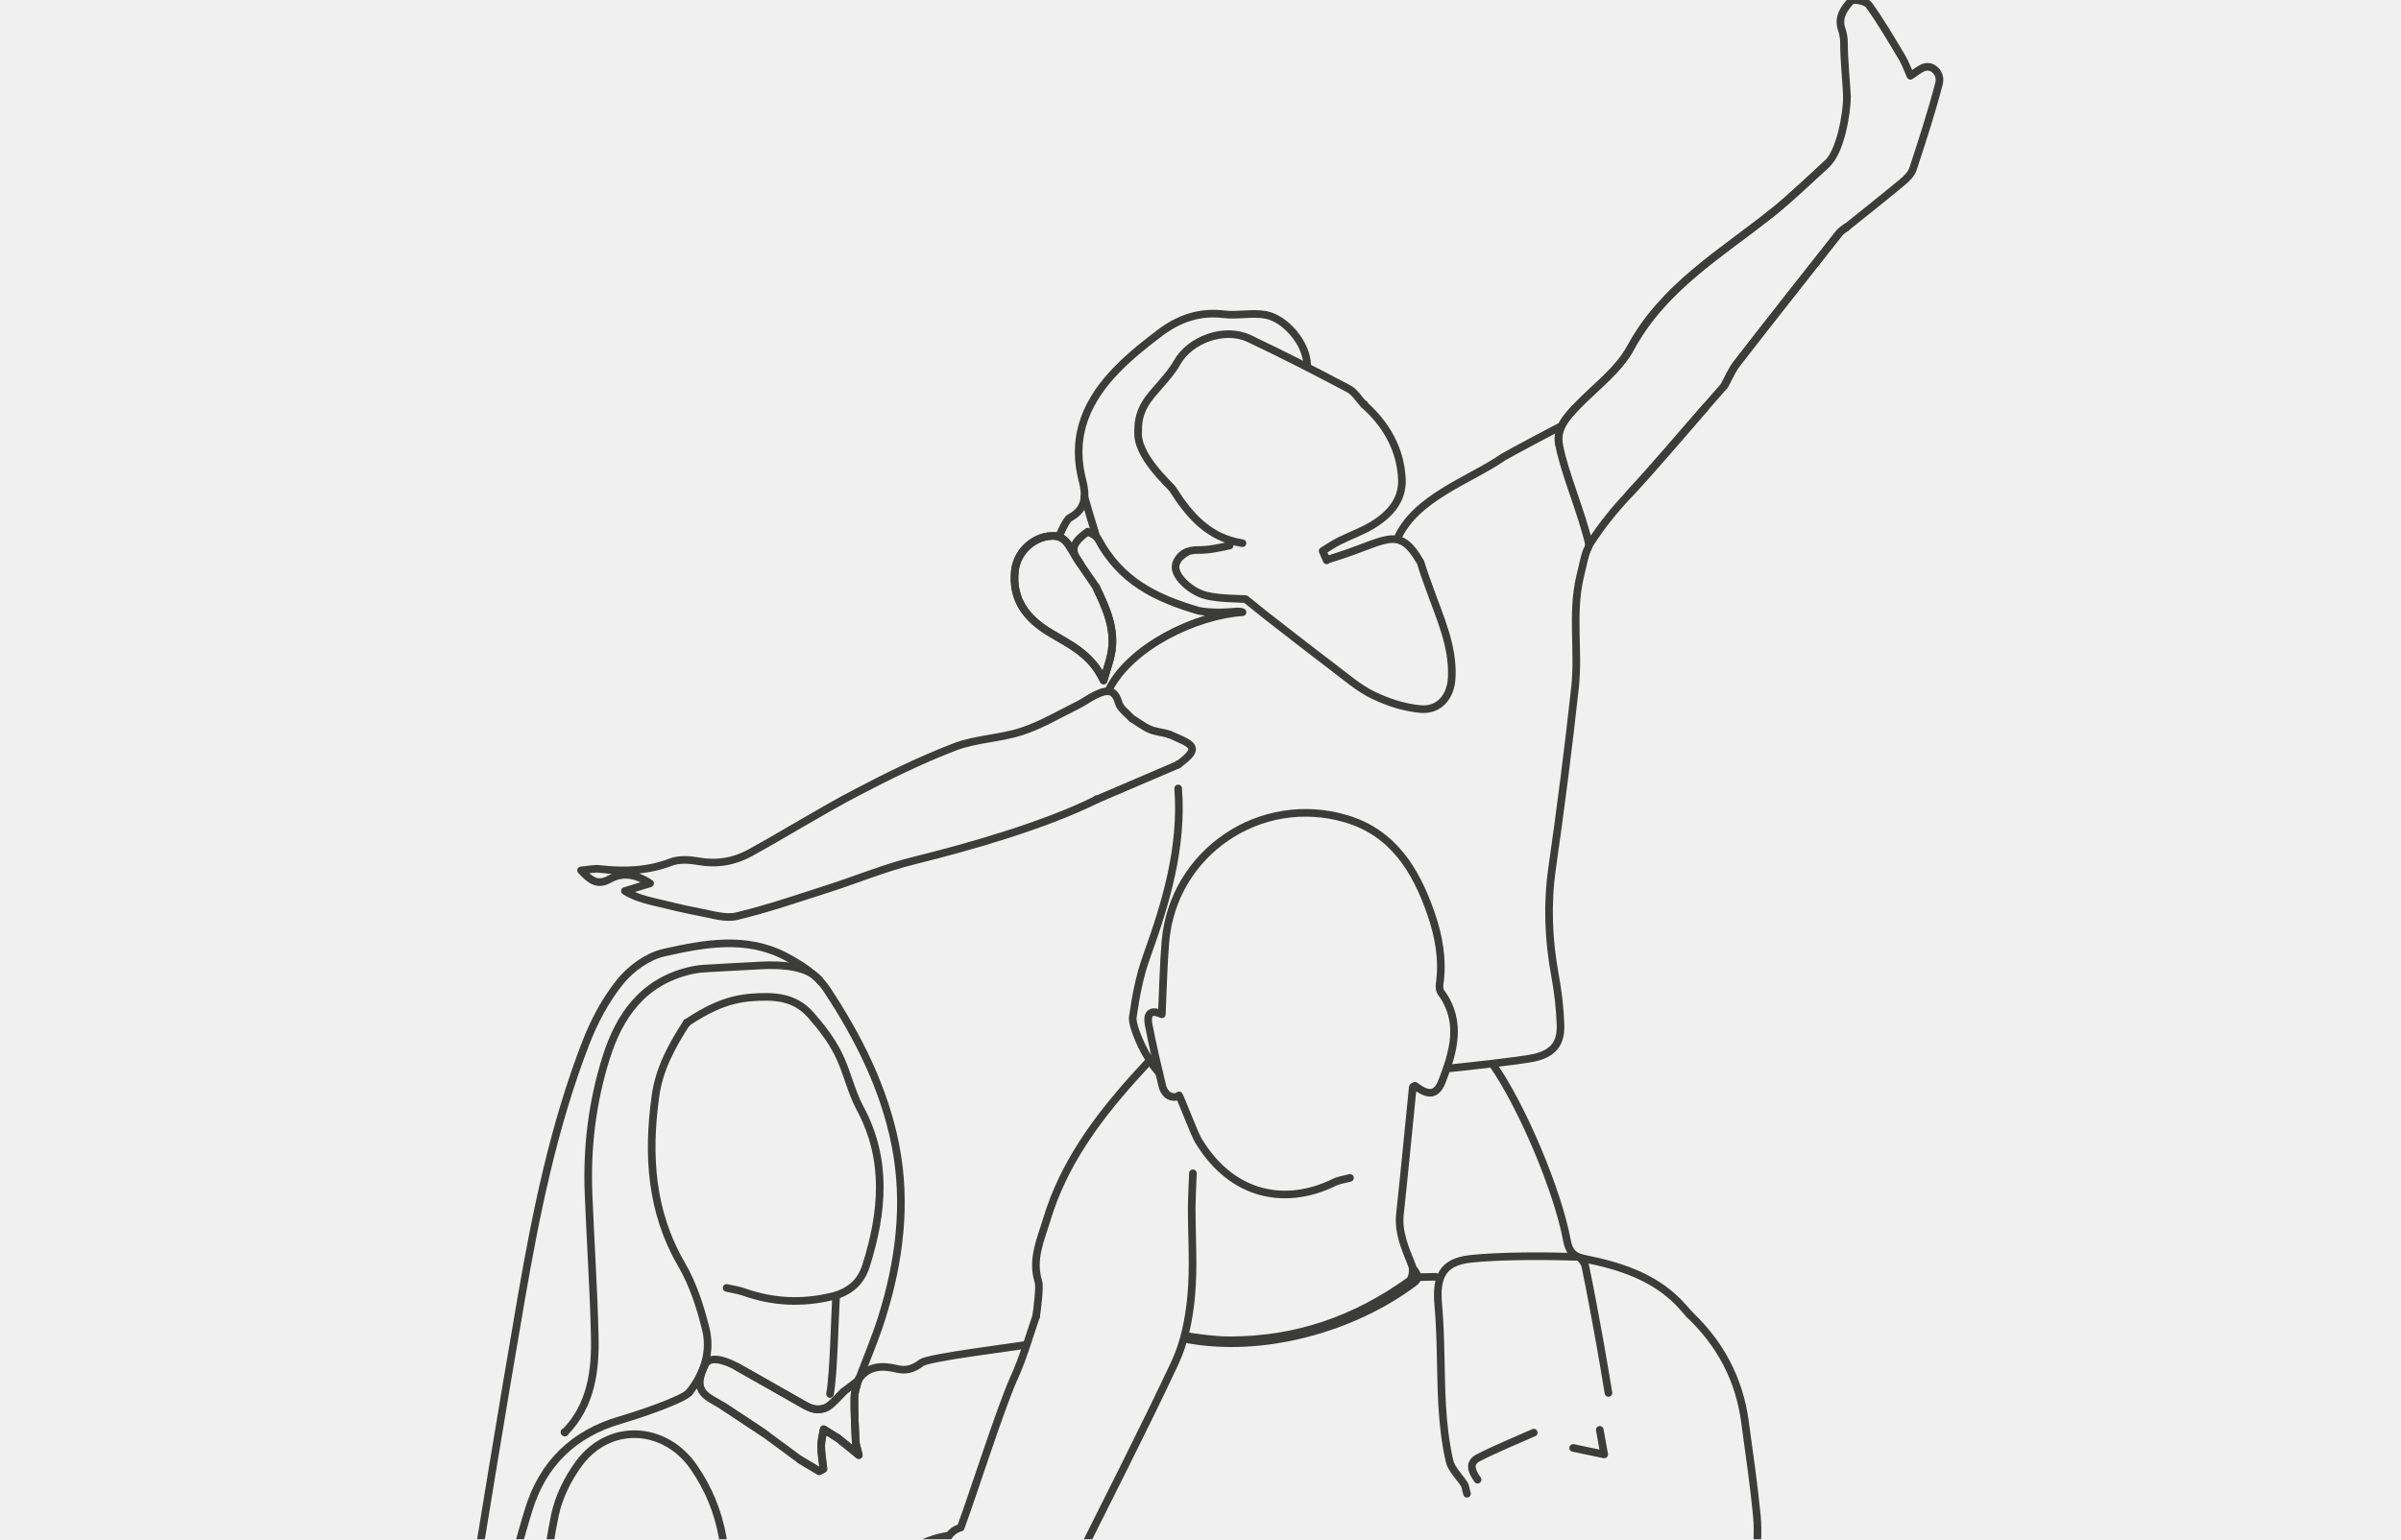
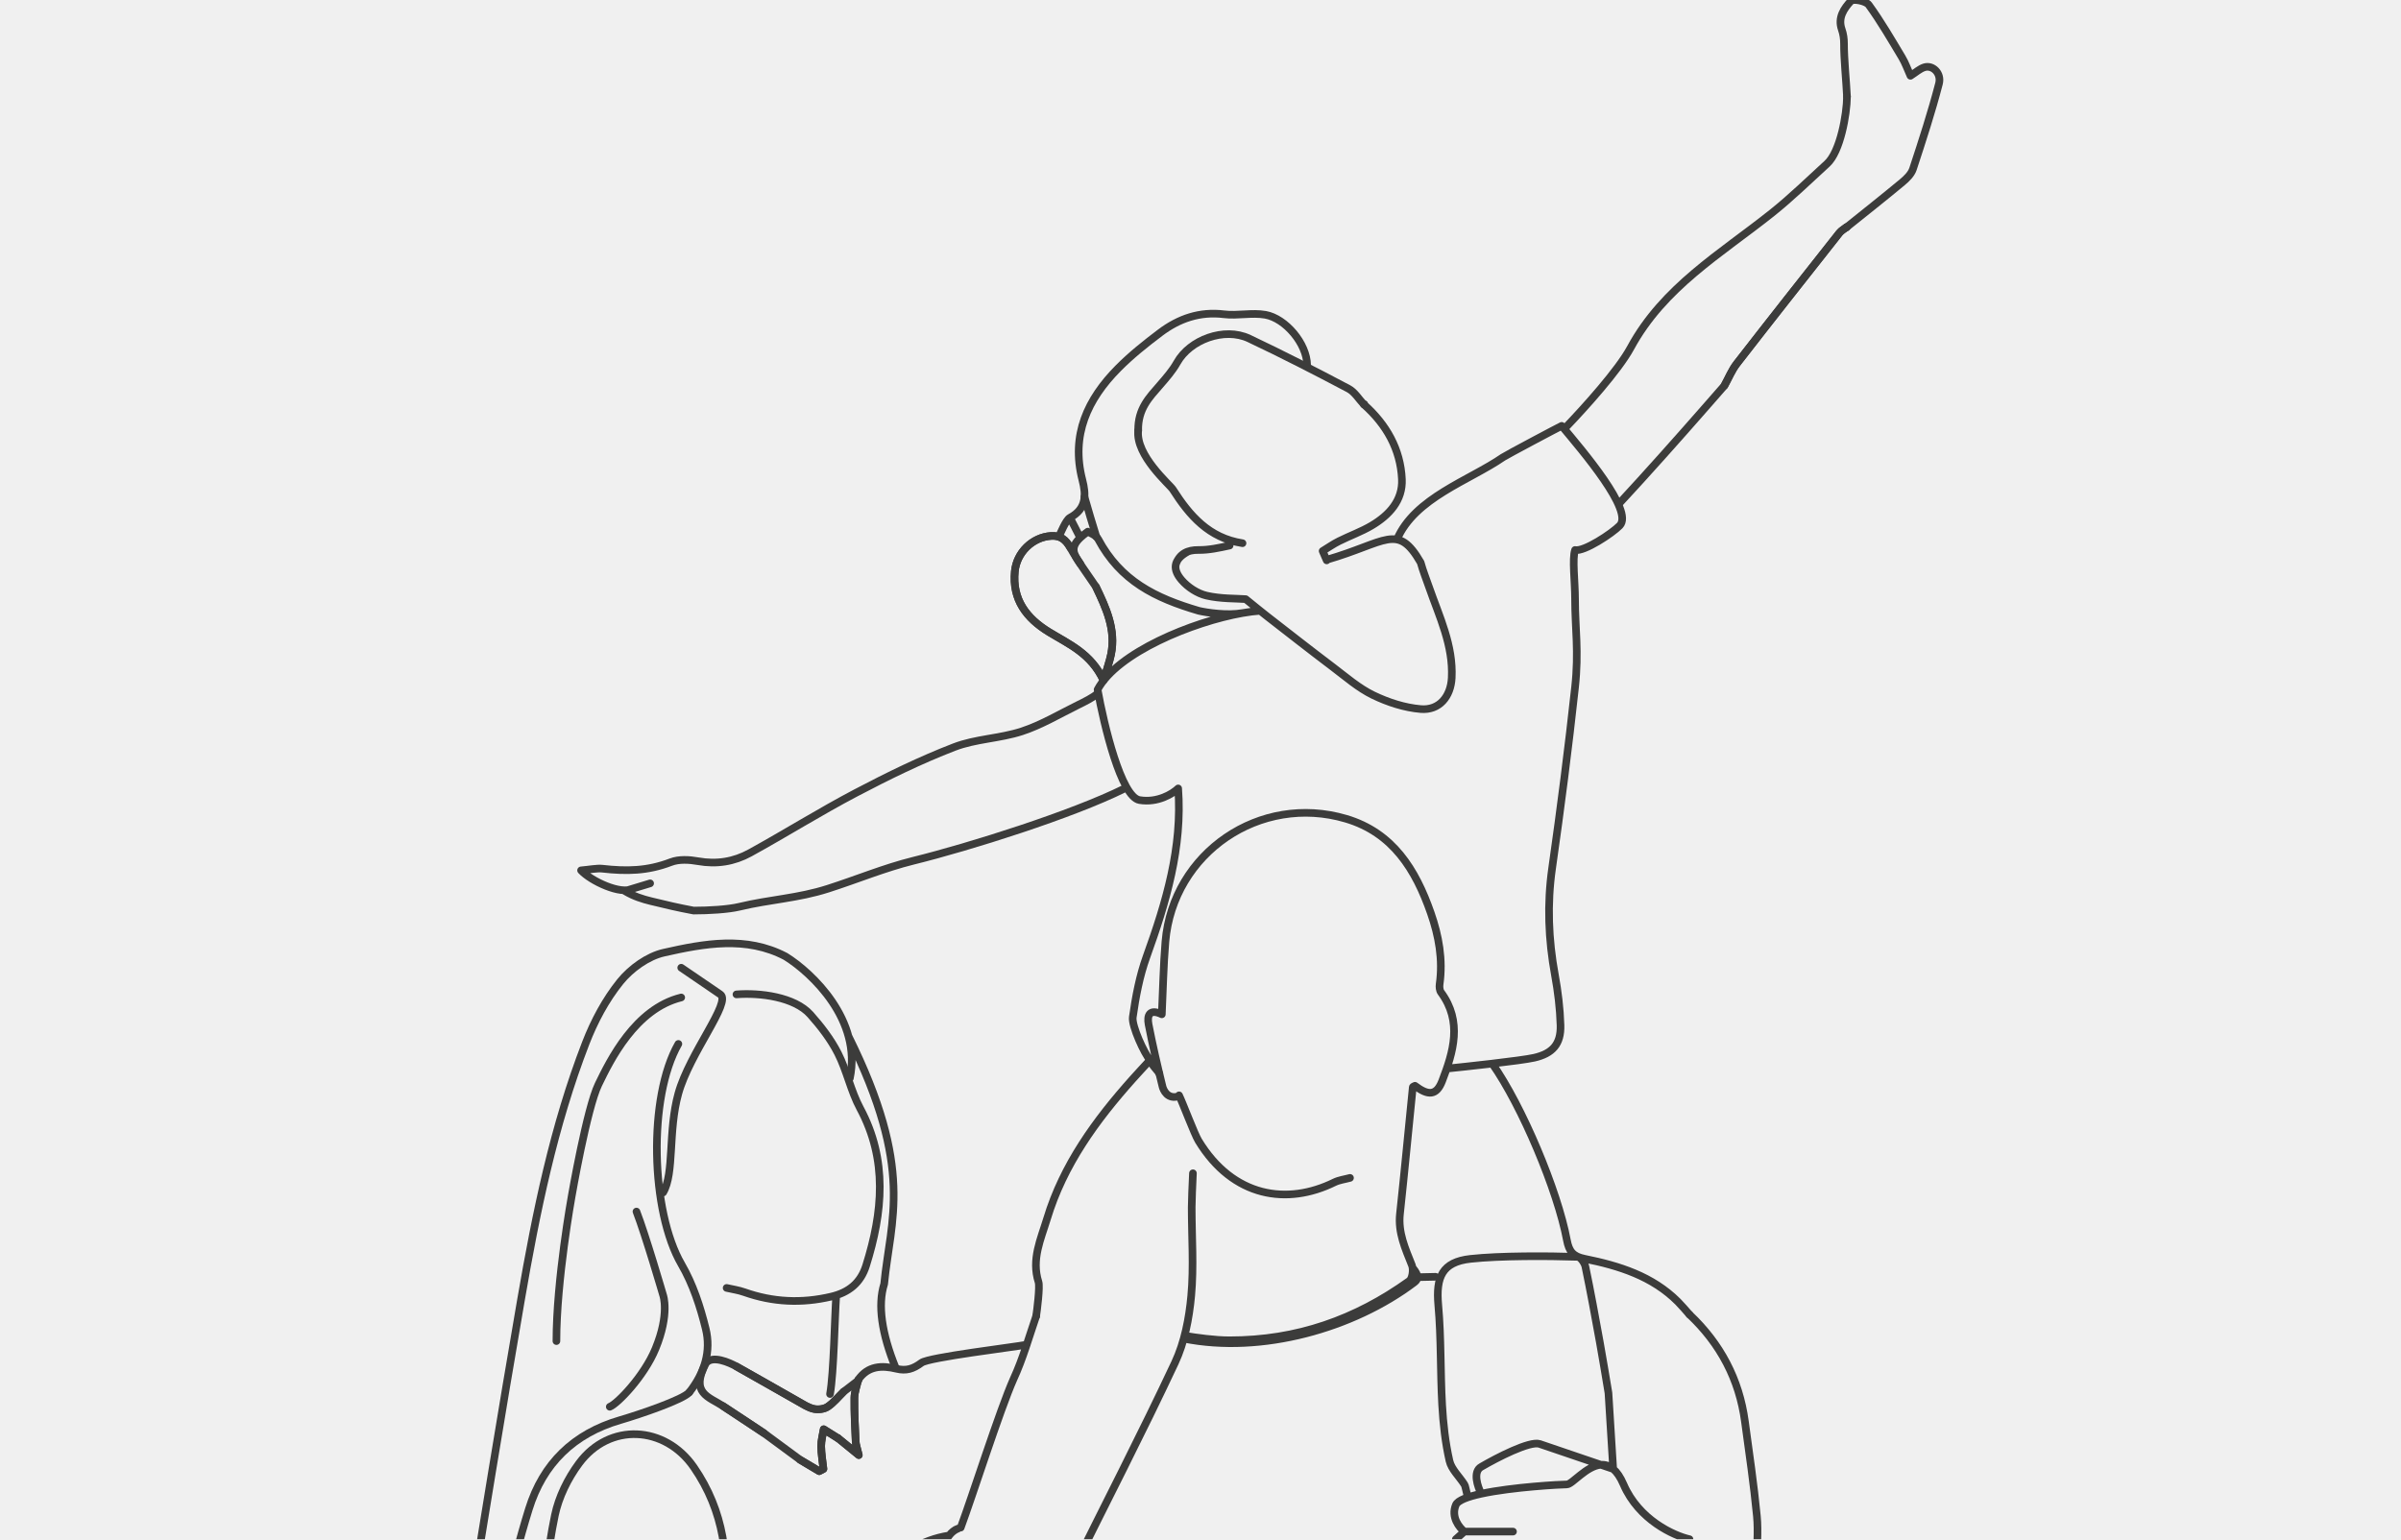
<svg xmlns="http://www.w3.org/2000/svg" width="315" height="202" viewBox="0 0 315 202" fill="none">
  <g clip-path="url(#clip0_171_151)">
-     <path d="M135.939 172.727C136.055 171.996 136.449 168.877 136.247 168.248C135.294 165.272 136.558 162.607 137.369 159.936C139.511 152.865 143.758 147.029 148.615 141.593C149.31 140.815 150.022 140.057 150.882 139.117C151.091 139.789 151.945 140.557 152.097 140.888M201.226 188.015C198.793 189.1 196.314 190.097 193.947 191.312C192.606 192 193.093 193.129 193.854 194.188M206.394 190.024C207.655 190.289 208.916 190.55 210.466 190.875C210.221 189.521 210.052 188.584 209.883 187.647" stroke="#3C3C3B" stroke-miterlimit="10" stroke-linecap="round" stroke-linejoin="round" />
-     <path d="M126.042 200.478C127.605 196.267 131.15 185.098 132.968 180.99C134.202 178.322 135 175.455 135.94 172.727M108.418 228.004C108.435 224.641 108.441 221.277 108.484 217.914C108.491 217.354 108.564 216.739 108.809 216.252C112.159 209.645 117.167 202.633 124.526 201.511M127.77 224.147C129.406 224.68 130.793 225.521 130.915 228.004C130.66 228.004 130.405 228.004 130.154 228.004C127.502 224.078 120.905 224.078 118.333 228.004C118.207 228.004 118.078 228.004 117.952 228.004C117.982 226.62 118.753 225.025 119.796 224.717M125.685 200.607C125.245 200.759 124.811 201.127 124.526 201.508C122.59 204.096 120.646 206.678 118.796 209.327C116.181 213.071 115.317 217.179 116.641 221.618C117.485 224.442 118.955 225.091 121.861 224.571C123.95 224.197 126.112 224.25 128.244 224.121C129.25 224.061 130.425 224.333 131.213 223.896C132.021 223.445 133.133 222.671 133.044 221.479C132.786 220.708 131.644 220.562 130.882 220.403C129.839 220.188 128.711 220.38 127.661 220.178C126.956 220.042 126.32 219.536 125.655 219.195C125.725 218.973 125.794 218.751 125.864 218.533C126.585 218.45 127.357 218.169 128.019 218.328C129.598 218.705 131.147 219.241 132.673 219.814C133.779 220.228 134.841 220.443 135.546 219.307C136.354 218.013 135.229 217.364 134.345 217.017C132.892 216.444 131.339 216.106 129.81 215.746C128.33 215.395 126.655 215.56 125.304 213.802C126.248 213.627 126.877 213.408 127.502 213.412C130.621 213.425 133.309 214.507 135.566 216.702C136.003 217.129 136.695 217.735 137.291 217.556C137.92 217.242 138.125 216.315 138.062 215.749C137.973 214.954 137.579 214.067 137.039 213.471C134.954 211.164 131.948 211.141 129.194 210.495C128.581 210.353 128.012 210.012 127.426 209.76C127.962 209.108 128.373 208.84 128.76 208.867C132.465 209.128 135.907 209.939 138.195 213.289C138.529 213.779 139.082 214.431 139.81 214.335C140.466 214.375 140.989 213.19 140.654 212.462C140.045 210.998 139.39 209.353 138.248 208.357C136.5 206.837 134.365 205.742 132.316 204.6C131.74 204.278 130.899 204.364 130.18 204.388M177.115 154.583C176.43 154.772 175.695 154.855 175.069 155.162C168.895 158.201 161.778 157.185 157.229 149.697C156.703 148.83 155.134 144.655 154.684 143.748M139.247 209.532C139.433 208.857 140.135 207.251 140.439 206.635C145.017 197.38 149.758 188.197 154.144 178.851C155.405 176.163 156.008 173.038 156.283 170.056C156.634 166.216 156.346 162.319 156.346 158.45C156.346 157.791 156.435 155.335 156.508 153.974M185.321 166.368C185.798 166.934 185.967 167.325 185.967 167.613C185.967 167.964 185.718 168.166 185.473 168.348C177.565 174.296 165.542 177.742 155.299 175.677M183.272 70.806C185.609 65.327 192.773 63.058 197.182 60.016C197.599 59.728 204.432 56.1 204.889 55.888M211.023 182.807C210.646 180.583 210.291 178.355 209.887 176.134C209.285 172.827 208.683 169.516 207.997 166.226C207.895 165.729 207.342 164.955 206.978 164.945C203.065 164.815 196.788 164.786 192.922 165.209C189.198 165.617 188.367 167.599 188.698 171.287C189.088 175.637 188.959 180.03 189.204 184.396C189.343 186.849 189.618 189.322 190.161 191.709C190.416 192.831 191.459 193.771 192.117 194.811C192.25 195.016 192.26 195.297 192.458 196.032M195.775 139.584C199.668 145.106 204.356 156.238 205.571 162.76C205.849 164.246 206.395 164.898 207.898 165.199C212.407 166.11 216.763 167.457 220.146 170.844C220.501 171.198 221.328 172.135 221.653 172.519M208.494 71.519C208.1 72.701 208.255 71.453 207.269 75.793C206.173 80.61 207.156 85.423 206.64 90.19C205.779 98.125 204.756 106.043 203.631 113.945C202.959 118.659 203.148 123.287 203.998 127.945C204.396 130.119 204.667 132.337 204.733 134.545C204.809 137.025 203.677 138.266 201.284 138.813C199.566 139.206 191.942 140.024 189.8 140.239M213.711 64.875C217.16 61.161 220.421 57.268 223.758 53.451M239.701 21.493C237.311 23.671 234.993 25.945 232.471 27.955C225.764 33.301 218.249 37.667 213.923 45.655C212.317 48.618 209.285 50.813 206.872 53.329C205.518 54.739 204.151 56.262 204.531 58.304M242.316 12.671C242.217 10.612 241.919 7.795 241.925 5.726C241.929 5.107 241.836 4.454 241.631 3.872C241.078 2.299 241.939 1.098 242.836 0.128C243.127 -0.19 244.799 0.125 245.169 0.634C246.762 2.826 248.126 5.186 249.523 7.513C249.969 8.255 250.257 9.092 250.645 9.946C251.33 9.516 251.856 9.019 252.479 8.827C253.555 8.496 254.74 9.612 254.386 10.976C253.406 14.75 252.194 18.471 250.973 22.178C250.751 22.85 250.125 23.459 249.549 23.936C247.139 25.939 244.676 27.882 242.233 29.845M178.979 53.051L178.942 53.084C181.888 55.702 183.745 58.966 183.924 62.896C184.05 65.673 182.246 67.616 179.955 68.974C178.598 69.778 177.085 70.314 175.668 71.023C174.923 71.394 174.238 71.877 173.523 72.311C173.636 72.559 173.943 73.294 174.056 73.542M155.879 72.37C153.747 73.519 153.926 74.846 155.025 76.124C155.832 77.064 157.09 77.888 158.285 78.166C160.169 78.6 162.168 78.534 163.43 78.627C164.658 79.617 165.456 80.275 166.273 80.911C169.127 83.129 171.971 85.36 174.854 87.538C176.575 88.839 178.237 90.302 180.15 91.229C182.087 92.166 184.275 92.881 186.404 93.057C188.824 93.255 190.333 91.421 190.459 88.965C190.677 84.698 188.84 80.941 187.49 77.064C187.115 75.988 186.688 74.922 186.384 73.823C183.348 68.543 181.875 71.208 174.026 73.472M149.328 56.484C148.963 59.781 153.466 63.591 153.866 64.22C156.071 67.676 158.59 70.599 163.013 71.288M154.277 74.025C154.753 72.678 155.779 72.158 157.253 72.178C158.593 72.195 159.941 71.897 161.321 71.595M138.9 70.443C139.115 70.066 139.827 68.232 140.376 67.941C142.584 66.759 142.498 64.909 141.998 62.975C140.479 57.086 142.687 52.385 146.702 48.33C148.391 46.625 150.291 45.109 152.214 43.659C154.667 41.809 157.402 40.855 160.583 41.246C162.37 41.464 164.257 41.001 166.015 41.312C168.647 41.779 171.471 45.106 171.49 47.93M153.429 96.387C156.561 97.737 157.65 98.082 154.571 100.343M150.883 139.117C150.155 138.319 148.454 134.641 148.616 133.493C148.996 130.811 149.503 128.094 150.42 125.554C152.999 118.401 155.15 111.214 154.571 103.471M109.908 188.71C110.699 189.355 111.487 189.997 112.668 190.961C112.457 190.06 112.284 189.623 112.261 189.176C112.172 187.273 112.069 185.363 112.092 183.459C112.102 182.668 112.414 181.88 112.586 181.089C113.87 179.226 115.684 179.166 117.634 179.636C118.875 179.934 119.792 179.672 120.901 178.842C121.855 178.126 133.17 176.776 134.709 176.468M140.433 71.9C139.82 70.808 139.115 70.258 137.897 70.338C135.434 70.496 133.385 72.526 133.143 74.989C132.779 78.696 134.679 81.146 137.625 82.947C140.237 84.546 143.137 85.754 144.786 89.306C145.233 87.757 145.574 86.826 145.769 85.87C146.428 82.619 145.12 79.792 143.773 76.985M145.59 90.296C148.493 84.827 156.826 80.762 163.013 80.345C162.466 80.001 160.424 80.706 157.272 80.159C151.549 78.478 147.004 76.237 144.067 70.738C143.789 70.215 143.001 69.963 142.72 69.768C140.214 71.559 140.641 72.426 141.724 73.986M155.402 175.296C156.935 175.551 159.378 175.895 161.288 175.895C170.15 175.902 177.846 173.164 184.884 168.113C185.301 167.811 185.467 166.63 185.242 166.06C184.374 163.875 183.401 161.773 183.669 159.307C184.269 153.765 184.788 148.217 185.351 142.672C185.358 142.603 185.536 142.553 185.636 142.494C187.374 143.814 188.463 143.801 189.208 141.861C190.677 138.041 191.882 134.079 189.055 130.235C188.86 129.971 188.824 129.507 188.873 129.156C189.327 125.929 188.767 122.833 187.708 119.801C185.728 114.134 182.746 109.274 176.592 107.45C165.313 104.11 153.886 111.919 152.899 123.568C152.635 126.693 152.582 129.838 152.426 133.115C150.817 132.344 150.46 133.241 150.691 134.446C151.218 137.177 151.85 139.892 152.515 142.593C152.615 143.003 153.161 144.39 154.73 143.838" stroke="#3C3C3B" stroke-miterlimit="10" stroke-linecap="round" stroke-linejoin="round" />
+     <path d="M135.939 172.727C136.055 171.996 136.449 168.877 136.247 168.248C135.294 165.272 136.558 162.607 137.369 159.936C139.511 152.865 143.758 147.029 148.615 141.593C149.31 140.815 150.022 140.057 150.882 139.117C151.091 139.789 151.945 140.557 152.097 140.888" stroke="#3C3C3B" stroke-miterlimit="10" stroke-linecap="round" stroke-linejoin="round" />
+     <path d="M126.042 200.478C127.605 196.267 131.15 185.098 132.968 180.99C134.202 178.322 135 175.455 135.94 172.727M108.418 228.004C108.435 224.641 108.441 221.277 108.484 217.914C108.491 217.354 108.564 216.739 108.809 216.252C112.159 209.645 117.167 202.633 124.526 201.511M127.77 224.147C129.406 224.68 130.793 225.521 130.915 228.004C130.66 228.004 130.405 228.004 130.154 228.004C127.502 224.078 120.905 224.078 118.333 228.004C118.207 228.004 118.078 228.004 117.952 228.004C117.982 226.62 118.753 225.025 119.796 224.717M125.685 200.607C125.245 200.759 124.811 201.127 124.526 201.508C122.59 204.096 120.646 206.678 118.796 209.327C116.181 213.071 115.317 217.179 116.641 221.618C117.485 224.442 118.955 225.091 121.861 224.571C123.95 224.197 126.112 224.25 128.244 224.121C129.25 224.061 130.425 224.333 131.213 223.896C132.021 223.445 133.133 222.671 133.044 221.479C132.786 220.708 131.644 220.562 130.882 220.403C129.839 220.188 128.711 220.38 127.661 220.178C126.956 220.042 126.32 219.536 125.655 219.195C125.725 218.973 125.794 218.751 125.864 218.533C126.585 218.45 127.357 218.169 128.019 218.328C129.598 218.705 131.147 219.241 132.673 219.814C133.779 220.228 134.841 220.443 135.546 219.307C136.354 218.013 135.229 217.364 134.345 217.017C132.892 216.444 131.339 216.106 129.81 215.746C128.33 215.395 126.655 215.56 125.304 213.802C126.248 213.627 126.877 213.408 127.502 213.412C130.621 213.425 133.309 214.507 135.566 216.702C136.003 217.129 136.695 217.735 137.291 217.556C137.92 217.242 138.125 216.315 138.062 215.749C137.973 214.954 137.579 214.067 137.039 213.471C134.954 211.164 131.948 211.141 129.194 210.495C128.581 210.353 128.012 210.012 127.426 209.76C127.962 209.108 128.373 208.84 128.76 208.867C132.465 209.128 135.907 209.939 138.195 213.289C138.529 213.779 139.082 214.431 139.81 214.335C140.466 214.375 140.989 213.19 140.654 212.462C140.045 210.998 139.39 209.353 138.248 208.357C136.5 206.837 134.365 205.742 132.316 204.6C131.74 204.278 130.899 204.364 130.18 204.388M177.115 154.583C176.43 154.772 175.695 154.855 175.069 155.162C168.895 158.201 161.778 157.185 157.229 149.697C156.703 148.83 155.134 144.655 154.684 143.748M139.247 209.532C139.433 208.857 140.135 207.251 140.439 206.635C145.017 197.38 149.758 188.197 154.144 178.851C155.405 176.163 156.008 173.038 156.283 170.056C156.634 166.216 156.346 162.319 156.346 158.45C156.346 157.791 156.435 155.335 156.508 153.974M185.321 166.368C185.798 166.934 185.967 167.325 185.967 167.613C185.967 167.964 185.718 168.166 185.473 168.348C177.565 174.296 165.542 177.742 155.299 175.677M183.272 70.806C185.609 65.327 192.773 63.058 197.182 60.016C197.599 59.728 204.432 56.1 204.889 55.888C207.593 59.137 214.384 67.04 212.5 68.974C211.5 70 207.809 72.442 206.64 72.178C206.246 73.36 206.64 76.306 206.64 78.627C206.64 82.5 207.156 85.423 206.64 90.19C205.779 98.125 204.756 106.043 203.631 113.945C202.959 118.659 203.148 123.287 203.998 127.945C204.396 130.119 204.667 132.337 204.733 134.545C204.809 137.025 203.677 138.266 201.284 138.813C199.566 139.206 191.942 140.024 189.8 140.239M192.458 196.032C192.26 195.297 192.25 195.016 192.117 194.811C191.459 193.771 190.416 192.831 190.161 191.709C189.618 189.322 189.343 186.849 189.204 184.396C188.959 180.03 189.088 175.637 188.698 171.287C188.367 167.599 189.198 165.617 192.922 165.209C196.788 164.786 203.065 164.815 206.978 164.945C207.342 164.955 207.895 165.729 207.997 166.226C208.683 169.516 209.285 172.827 209.887 176.134C210.291 178.355 210.646 180.583 211.023 182.807L211.642 192.781M195.775 139.584C199.668 145.106 204.356 156.238 205.571 162.76C205.849 164.246 206.395 164.898 207.898 165.199C212.407 166.11 216.763 167.457 220.146 170.844C220.501 171.198 221.328 172.135 221.653 172.519M242.316 12.671C242.217 10.612 241.919 7.795 241.925 5.726C241.929 5.107 241.836 4.454 241.631 3.872C241.078 2.299 241.939 1.098 242.836 0.128C243.127 -0.19 244.799 0.125 245.169 0.634C246.762 2.826 248.126 5.186 249.523 7.513C249.969 8.255 250.257 9.092 250.645 9.946C251.33 9.516 251.856 9.019 252.479 8.827C253.555 8.496 254.74 9.612 254.386 10.976C253.406 14.75 252.194 18.471 250.973 22.178C250.751 22.85 250.125 23.459 249.549 23.936C247.139 25.939 244.676 27.882 242.233 29.845M178.979 53.051L178.942 53.084C181.888 55.702 183.745 58.966 183.924 62.896C184.05 65.673 182.246 67.616 179.955 68.974C178.598 69.778 177.085 70.314 175.668 71.023C174.923 71.394 174.238 71.877 173.523 72.311C173.636 72.559 173.943 73.294 174.056 73.542M155.879 72.37C153.747 73.519 153.926 74.846 155.025 76.124C155.832 77.064 157.09 77.888 158.285 78.166C160.169 78.6 162.168 78.534 163.43 78.627C164.658 79.617 165.456 80.275 166.273 80.911C169.127 83.129 171.971 85.36 174.854 87.538C176.575 88.839 178.237 90.302 180.15 91.229C182.087 92.166 184.275 92.881 186.404 93.057C188.824 93.255 190.333 91.421 190.459 88.965C190.677 84.698 188.84 80.941 187.49 77.064C187.115 75.988 186.688 74.922 186.384 73.823C183.348 68.543 181.875 71.208 174.026 73.472M149.328 56.484C148.963 59.781 153.466 63.591 153.866 64.22C156.071 67.676 158.59 70.599 163.013 71.288M154.277 74.025C154.753 72.678 155.779 72.158 157.253 72.178C158.593 72.195 159.941 71.897 161.321 71.595M138.9 70.443C139.115 70.066 139.827 68.232 140.376 67.941M140.376 67.941C142.584 66.759 142.498 64.909 141.998 62.975C140.479 57.086 142.687 52.385 146.702 48.33C148.391 46.625 150.291 45.109 152.214 43.659C154.667 41.809 157.402 40.855 160.583 41.246C162.37 41.464 164.257 41.001 166.015 41.312C168.647 41.779 171.471 45.106 171.49 47.93M140.376 67.941L141.724 70.572M150.883 139.117C150.155 138.319 148.454 134.641 148.616 133.493C148.996 130.811 149.503 128.094 150.42 125.554C152.999 118.401 155.15 111.214 154.571 103.471C153.881 104.147 151.9 105.4 149.5 105C147.1 104.6 144.833 95.167 144 90.5C146.574 85.651 156.486 81.599 163.013 80.452M109.908 188.71C110.699 189.355 111.487 189.997 112.668 190.961C112.457 190.06 112.284 189.623 112.261 189.176C112.172 187.273 112.069 185.363 112.092 183.459C112.102 182.668 112.414 181.88 112.586 181.089C113.87 179.226 115.684 179.166 117.634 179.636C118.875 179.934 119.792 179.672 120.901 178.842C121.855 178.126 133.17 176.776 134.709 176.468M140.433 71.9C139.82 70.808 139.115 70.258 137.897 70.338C135.434 70.496 133.385 72.526 133.143 74.989C132.779 78.696 134.679 81.146 137.625 82.947C140.237 84.546 143.137 85.754 144.786 89.306C145.233 87.757 145.574 86.826 145.769 85.87C146.428 82.619 145.12 79.792 143.773 76.985M165.325 80.159C164.624 80.207 163.846 80.306 163.013 80.452M141.724 73.986C140.816 72.679 140.37 71.858 141.724 70.572M155.402 175.296C156.935 175.551 159.378 175.895 161.288 175.895C170.15 175.902 177.846 173.164 184.884 168.113C185.301 167.811 185.467 166.63 185.242 166.06C184.374 163.875 183.401 161.773 183.669 159.307C184.269 153.765 184.788 148.217 185.351 142.672C185.358 142.603 185.536 142.553 185.636 142.494C187.374 143.814 188.463 143.801 189.208 141.861C190.677 138.041 191.882 134.079 189.055 130.235C188.86 129.971 188.824 129.507 188.873 129.156C189.327 125.929 188.767 122.833 187.708 119.801C185.728 114.134 182.746 109.274 176.592 107.45C165.313 104.11 153.886 111.919 152.899 123.568C152.635 126.693 152.582 129.838 152.426 133.115C150.817 132.344 150.46 133.241 150.691 134.446C151.218 137.177 151.85 139.892 152.515 142.593C152.615 143.003 153.161 144.39 154.73 143.838M163.013 80.452C161.023 80.814 158.357 80.408 157.272 80.159C151.549 78.478 147.004 76.237 144.067 70.738C143.789 70.215 143.001 69.963 142.72 69.768C142.314 70.058 141.985 70.324 141.724 70.572M211.642 192.781C212.12 193.184 212.579 193.833 213 194.811C215 199.459 219.602 201.54 221.653 202M211.642 192.781C211.12 192.341 210.576 192.195 210.035 192.234M211.642 192.781L210.035 192.234M210.035 192.234C208.128 192.372 206.265 194.811 205.571 194.811C204.823 194.811 198.416 195.147 194.337 196.032M210.035 192.234L202 189.5C200.713 189.062 196.355 191.317 194.337 192.5C193.187 193.133 193.858 195.119 194.337 196.032M192.118 201C191.465 200.5 190.329 199.1 191 197.5C191.253 196.897 192.579 196.414 194.337 196.032M192.118 201L191 202M192.118 201H198.5" stroke="#3C3C3B" stroke-miterlimit="10" stroke-linecap="round" stroke-linejoin="round" />
    <path d="M70.719 213.362C71.381 208.519 71.808 203.626 72.801 198.853C73.301 196.456 74.499 194.026 75.969 192.043C79.955 186.664 87.234 187.068 91.018 192.543C95.014 198.326 95.788 204.729 94.874 211.462C94.126 216.987 93.229 222.489 92.398 228.004" stroke="#3C3C3B" stroke-miterlimit="10" stroke-linecap="round" stroke-linejoin="round" />
    <path d="M221.655 172.519C225.707 176.352 228.177 181.006 228.925 186.545C229.484 190.683 230.1 194.817 230.497 198.972C230.699 201.084 230.464 203.236 230.461 205.367C230.461 205.761 230.484 206.308 230.729 206.533C235.704 211.088 237.631 217.321 239.981 223.31C240.581 224.839 240.998 226.438 241.501 228.004" stroke="#3C3C3B" stroke-miterlimit="10" stroke-linecap="round" stroke-linejoin="round" />
-     <path d="M242.232 29.852C242.232 29.852 242.291 29.779 242.291 29.782C241.96 30.044 241.563 30.256 241.312 30.577C236.813 36.28 232.311 41.981 227.862 47.721C227.19 48.588 226.769 49.648 226.23 50.618C225.405 51.561 224.581 52.505 223.753 53.448C220.417 57.265 217.156 61.158 213.706 64.872C211.892 66.825 210.151 68.904 208.493 71.516C207.423 66.931 205.262 62.187 204.533 58.298C204.149 56.258 205.52 54.732 206.874 53.322C209.287 50.806 212.319 48.611 213.925 45.649C218.252 37.661 225.766 33.294 232.473 27.948C234.995 25.935 237.313 23.665 239.703 21.486C241.441 19.904 242.298 15.001 242.318 12.668" stroke="#3C3C3B" stroke-miterlimit="10" stroke-linecap="round" stroke-linejoin="round" />
-     <path d="M95.331 169.023C96.103 169.202 96.897 169.311 97.639 169.572C101.393 170.903 105.18 171.079 109.059 170.162C111.36 169.619 112.919 168.361 113.631 166.087C115.816 159.112 116.488 152.239 112.837 145.44C111.618 143.169 111.105 140.527 109.933 138.223C109.003 136.393 107.699 134.701 106.325 133.155C104.246 130.821 101.594 130.662 98.522 130.904C95.232 131.166 92.666 132.523 90.094 134.224L90.134 134.264M108.897 182.946C109.4 180.109 109.503 172.863 109.712 169.983M94.855 184.525C96.652 185.701 98.436 186.892 100.224 188.077M110.685 182.635C109.993 183.311 109.377 184.092 108.586 184.618C108.116 184.933 107.338 185.025 106.769 184.9C106.05 184.744 105.382 184.297 104.719 183.926C102.015 182.403 99.33 180.841 96.619 179.331M74.065 187.952L74.102 187.988C77.571 184.433 78.137 179.924 78.028 175.313C77.882 169.099 77.462 162.892 77.214 156.679C76.969 150.604 77.694 144.639 79.514 138.836C81.256 133.284 84.328 128.915 90.372 127.425C91.044 127.259 91.743 127.153 92.435 127.11C94.881 126.955 97.331 126.849 99.777 126.707C102.402 126.554 106.181 126.742 107.637 128.798" stroke="#3C3C3B" stroke-miterlimit="10" stroke-linecap="round" stroke-linejoin="round" />
+     <path d="M242.232 29.852C242.232 29.852 242.292 29.779 242.292 29.782C241.961 30.044 241.563 30.256 241.312 30.577C236.813 36.28 232.311 41.981 227.862 47.721C227.19 48.588 226.769 49.648 226.23 50.618C225.405 51.561 224.581 52.505 223.754 53.448C220.417 57.265 215.949 62.286 212.5 66M205.5 56C207.913 53.484 212.32 48.611 213.925 45.649C218.252 37.661 225.766 33.294 232.473 27.948C234.996 25.935 237.313 23.665 239.703 21.486C241.441 19.904 242.298 15.001 242.318 12.668" stroke="#3C3C3B" stroke-miterlimit="10" stroke-linecap="round" stroke-linejoin="round" />
+     <path d="M95.331 169.023C96.103 169.202 96.897 169.311 97.639 169.573C101.393 170.903 105.18 171.079 109.06 170.162C111.36 169.619 112.919 168.361 113.631 166.087C115.816 159.112 116.488 152.239 112.837 145.44C111.618 143.169 111.105 140.527 109.933 138.223C109.003 136.393 107.699 134.701 106.325 133.155C104.246 130.821 99.691 130.258 96.619 130.5M108.897 182.946C109.4 180.109 109.503 172.863 109.712 169.983M94.855 184.525C96.652 185.701 98.437 186.892 100.224 188.077M110.685 182.635C109.993 183.311 109.377 184.092 108.586 184.618C108.116 184.933 107.338 185.025 106.769 184.9C106.05 184.744 105.382 184.297 104.72 183.926C102.015 182.404 99.33 180.841 96.619 179.331M73 176C73 168 75 157 75 157C75 157 77 145.44 78.514 142.315C80.029 139.19 83.328 132.394 89.373 130.904M89.373 127L94.5 130.5C96 131.5 90.481 138.19 89 143.5C87.62 148.448 88.5 154 87 156.5M83.5 159C84.667 161.989 87 169.983 87 169.983C87 169.983 87.889 172.423 86 177C84.5 180.635 81 184.236 80 184.618" stroke="#3C3C3B" stroke-miterlimit="10" stroke-linecap="round" stroke-linejoin="round" />
    <path d="M100.223 188.078C98.432 186.892 96.651 185.697 94.854 184.525C92.977 183.297 90.517 182.847 92.603 178.914C93.44 177.789 95.725 178.832 96.622 179.331C99.333 180.841 102.018 182.4 104.722 183.926C105.384 184.3 106.05 184.744 106.771 184.9C107.341 185.022 108.119 184.933 108.589 184.618C109.376 184.092 109.996 183.311 110.687 182.635C111.336 182.139 111.988 181.639 112.637 181.139L112.588 181.086C112.415 181.877 112.104 182.665 112.094 183.456C112.071 185.36 112.174 187.27 112.263 189.173C112.283 189.62 112.458 190.057 112.67 190.958C111.492 189.994 110.701 189.352 109.909 188.706L109.982 188.773C109.343 188.372 108.704 187.972 108.066 187.568C107.946 188.309 107.728 189.051 107.735 189.789C107.744 190.785 107.923 191.782 108.032 192.778C107.847 192.874 107.665 192.974 107.48 193.07C106.642 192.57 105.805 192.073 104.967 191.573C103.385 190.411 101.802 189.246 100.223 188.078Z" stroke="#3C3C3B" stroke-miterlimit="10" stroke-linecap="round" stroke-linejoin="round" />
-     <path d="M60.294 221.34C60.473 219.493 60.549 217.632 60.847 215.805C63.316 200.723 65.749 185.631 68.355 170.572C70.334 159.135 72.642 147.751 76.849 136.883C77.955 134.029 79.458 131.195 81.371 128.828C82.761 127.11 84.976 125.505 87.091 125.025C92.381 123.83 97.9 122.807 103.064 125.521C105.083 126.581 107.248 127.994 108.463 129.832C112.608 136.088 115.998 142.835 117.464 150.237C118.98 157.897 118.02 165.54 115.676 172.969C114.803 175.74 113.654 178.421 112.631 181.142" stroke="#3C3C3B" stroke-miterlimit="10" stroke-linecap="round" stroke-linejoin="round" />
+     <path d="M60.294 221.34C60.473 219.493 60.549 217.632 60.847 215.805C63.316 200.723 65.749 185.631 68.355 170.572C70.334 159.135 72.642 147.751 76.849 136.883C77.955 134.029 79.458 131.195 81.371 128.828C82.761 127.11 84.976 125.505 87.091 125.025C92.381 123.83 97.9 122.807 103.064 125.521C106.543 127.681 113.1 133.9 111.5 141.5M111.319 136C120 153.5 116.824 160.031 116 168.5C115.126 171.271 115.676 175 117.5 179.5" stroke="#3C3C3B" stroke-miterlimit="10" stroke-linecap="round" stroke-linejoin="round" />
    <path d="M143.837 70.443C143.244 68.583 142.824 67.073 142.274 65.2" stroke="#3C3C3B" stroke-miterlimit="10" stroke-linecap="round" stroke-linejoin="round" />
-     <path d="M90.129 134.264L90.089 134.224C88.169 137.2 86.484 140.243 85.991 143.854C84.935 151.567 85.359 158.959 89.411 165.938C90.907 168.513 91.877 171.483 92.592 174.396C93.31 177.319 92.466 180.136 90.43 182.728" stroke="#3C3C3B" stroke-miterlimit="10" stroke-linecap="round" stroke-linejoin="round" />
+     <path d="M88.999 137C85 144 85.359 158.959 89.411 165.938C90.907 168.513 91.877 171.483 92.592 174.396C93.31 177.319 92.466 180.136 90.43 182.728" stroke="#3C3C3B" stroke-miterlimit="10" stroke-linecap="round" stroke-linejoin="round" />
    <path d="M65.269 219.192C65.571 216.249 65.64 213.263 66.226 210.376C67.07 206.225 68.13 202.1 69.384 198.055C71.241 192.06 75.263 188.147 81.358 186.369C83.996 185.598 89.641 183.671 90.425 182.728" stroke="#3C3C3B" stroke-miterlimit="10" stroke-linecap="round" stroke-linejoin="round" />
-     <path d="M74.103 187.989L74.065 187.952" stroke="#3C3C3B" stroke-miterlimit="10" stroke-linecap="round" stroke-linejoin="round" />
    <path d="M149.326 56.484C149.277 53.627 150.806 52.134 152.18 50.541C152.988 49.605 153.825 48.658 154.424 47.589C156.106 44.573 160.635 42.895 163.872 44.424C168.275 46.503 172.612 48.734 176.918 51.011C177.733 51.442 178.276 52.382 178.944 53.087L178.981 53.054" stroke="#3C3C3B" stroke-miterlimit="10" stroke-linecap="round" stroke-linejoin="round" />
    <path d="M226.23 50.618C226.767 49.648 227.19 48.588 227.862 47.721C232.312 41.981 236.814 36.277 241.312 30.577C241.567 30.256 241.965 30.044 242.292 29.782" stroke="#3C3C3B" stroke-miterlimit="10" stroke-linecap="round" stroke-linejoin="round" />
-     <path d="M143.854 104.878L143.891 104.921C147.45 103.395 151.008 101.869 154.57 100.346L154.537 100.306" stroke="#3C3C3B" stroke-miterlimit="10" stroke-linecap="round" stroke-linejoin="round" />
    <path d="M104.965 191.577C105.802 192.076 106.64 192.573 107.477 193.073C107.663 192.977 107.845 192.878 108.03 192.782C107.924 191.785 107.742 190.792 107.732 189.792C107.726 189.054 107.944 188.313 108.063 187.571C108.702 187.972 109.341 188.372 109.98 188.776" stroke="#3C3C3B" stroke-miterlimit="10" stroke-linecap="round" stroke-linejoin="round" />
-     <path d="M143.894 104.921C137.028 108.331 127.246 111.128 119.841 112.959C116.037 113.899 112.386 115.428 108.642 116.626C104.666 117.901 100.707 119.265 96.655 120.238C95.175 120.592 93.434 120.016 91.838 119.718C89.687 119.314 87.558 118.785 85.426 118.268C84.278 117.99 83.145 117.633 81.98 116.934C82.92 116.65 83.861 116.365 85.294 115.928C83.261 114.604 81.56 114.498 79.964 115.378C78.425 116.229 77.521 115.62 76.233 114.223C77.276 114.134 77.975 113.962 78.643 114.038C81.838 114.399 84.943 114.322 88.018 113.141C89.074 112.737 90.425 112.813 91.58 113.021C94.017 113.458 96.301 113.084 98.396 111.932C103.061 109.363 107.586 106.526 112.297 104.05C116.491 101.846 120.774 99.747 125.19 98.045C127.991 96.963 131.182 96.923 134.056 95.983C136.605 95.149 138.962 93.735 141.388 92.54C142.239 92.123 143.004 91.527 143.864 91.133C145.132 90.554 146.231 90.319 146.751 92.216C146.973 93.017 147.903 93.626 148.512 94.321L148.446 94.252C149.25 94.751 150.012 95.354 150.872 95.725C151.67 96.069 152.597 96.096 153.421 96.39" stroke="#3C3C3B" stroke-miterlimit="10" stroke-linecap="round" stroke-linejoin="round" />
+     <path d="M147.5 103.5C140.634 106.91 127.246 111.128 119.841 112.959C116.037 113.899 112.386 115.428 108.642 116.626C104.666 117.901 101.052 118.027 97 119C95.52 119.354 93 119.5 91 119.5C88.848 119.096 87.558 118.785 85.426 118.268C84.278 117.99 83.145 117.633 81.98 116.934C82.92 116.65 83.861 116.365 85.294 115.928M83 116.625C81.461 117.476 77.521 115.62 76.233 114.223C77.276 114.134 78.331 113.924 79 114C82.195 114.361 84.943 114.322 88.018 113.141C89.074 112.737 90.425 112.813 91.58 113.021C94.017 113.458 96.301 113.084 98.396 111.932C103.061 109.363 107.586 106.526 112.297 104.05C116.491 101.846 120.774 99.747 125.19 98.045C127.991 96.963 131.182 96.923 134.056 95.983C136.605 95.149 138.962 93.735 141.388 92.54C142.239 92.123 143.5 91.5 144 91" stroke="#3C3C3B" stroke-miterlimit="10" stroke-linecap="round" stroke-linejoin="round" />
    <path d="M143.765 76.978C145.116 79.789 146.423 82.616 145.764 85.866C145.569 86.826 145.231 87.757 144.781 89.303C143.133 85.751 140.233 84.539 137.621 82.943C134.675 81.142 132.778 78.693 133.139 74.985C133.38 72.522 135.426 70.493 137.892 70.334C139.111 70.255 139.819 70.804 140.428 71.897C141.428 73.684 142.547 75.177 143.695 76.882C143.699 76.885 143.765 76.978 143.765 76.978Z" stroke="#3C3C3B" stroke-miterlimit="10" stroke-linecap="round" stroke-linejoin="round" />
    <path d="M185.966 167.613L188.343 167.56" stroke="#3C3C3B" stroke-miterlimit="10" stroke-linecap="round" stroke-linejoin="round" />
  </g>
  <defs>
    <clipPath id="clip0_171_151">
      <rect width="315" height="202" fill="white" />
    </clipPath>
  </defs>
</svg>
